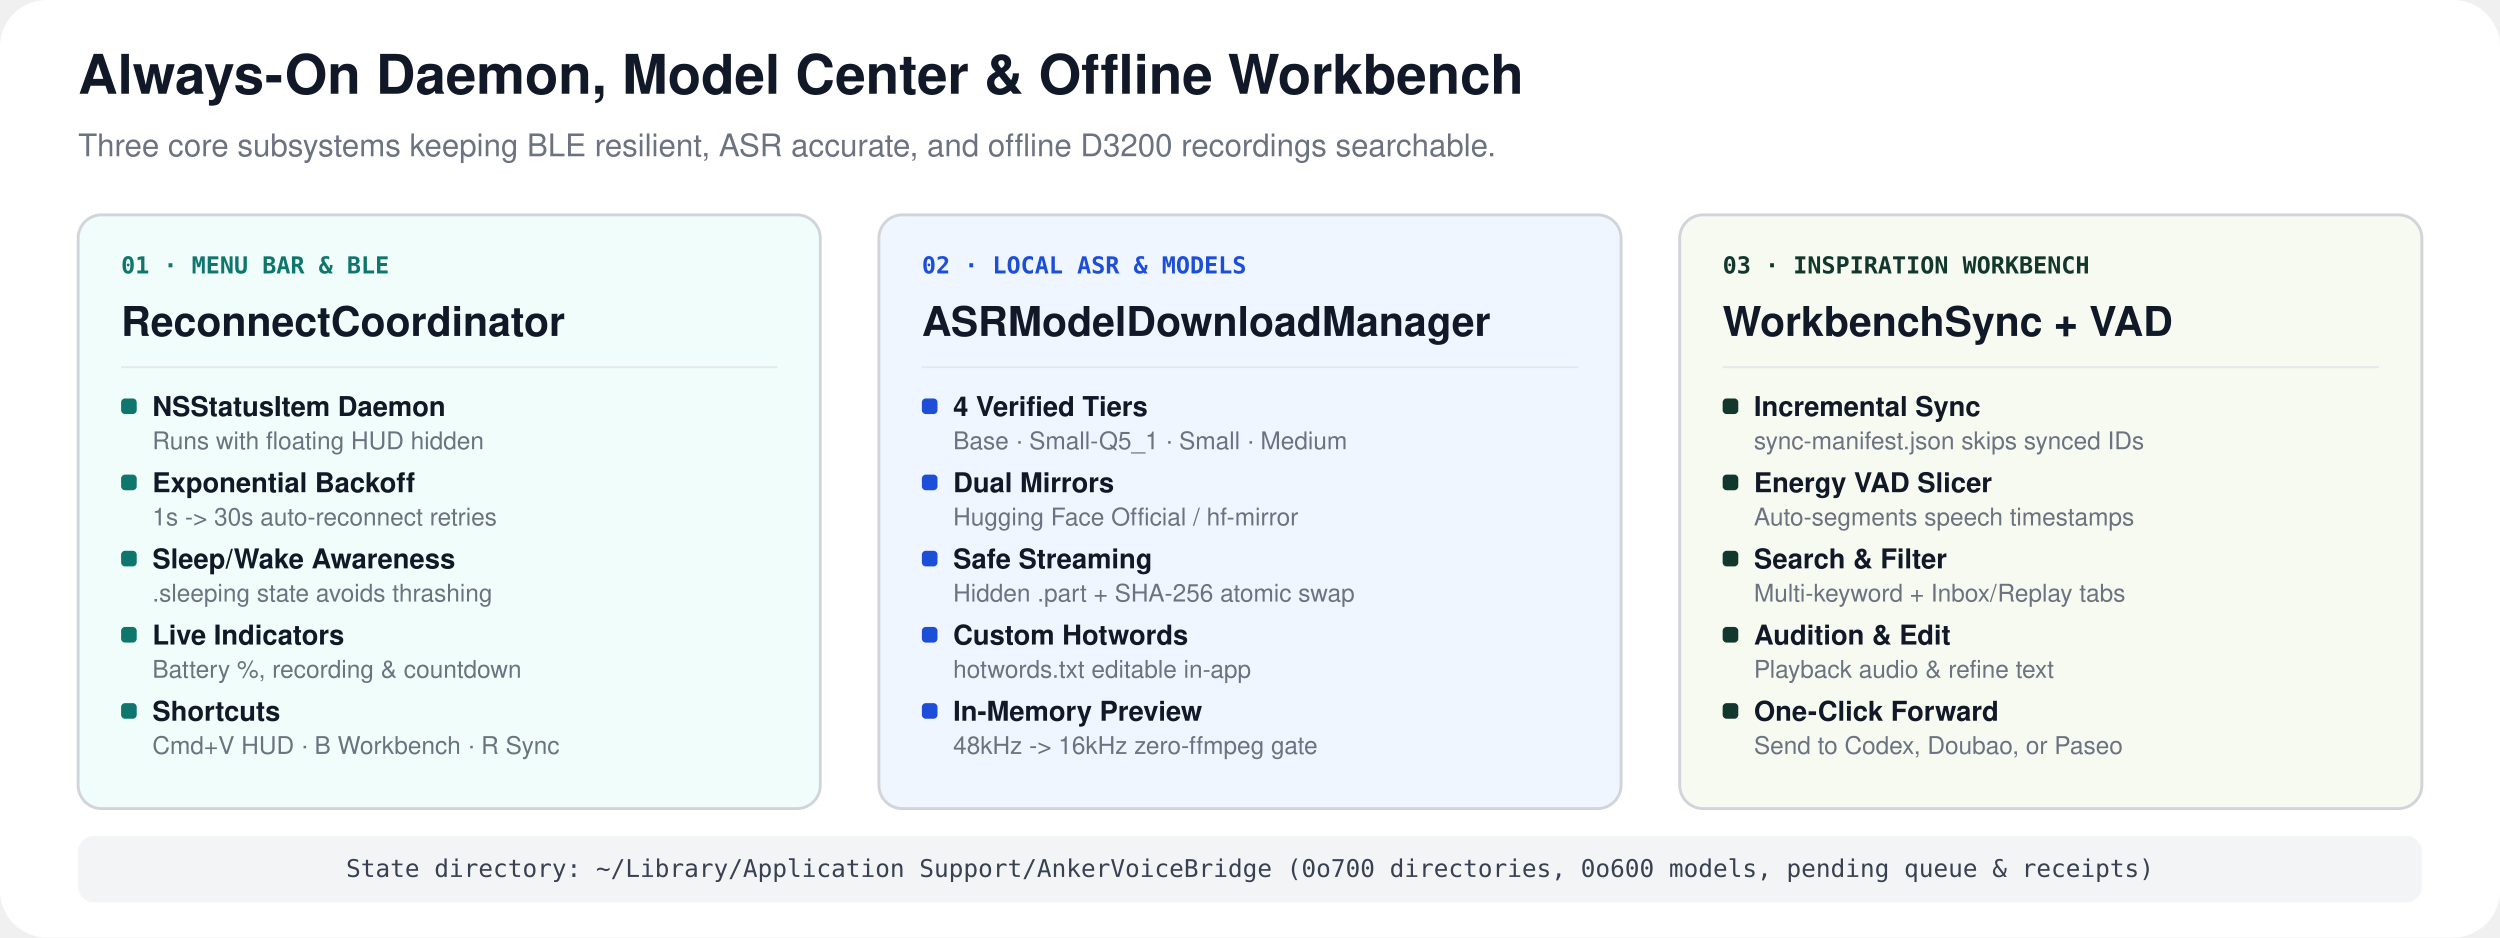
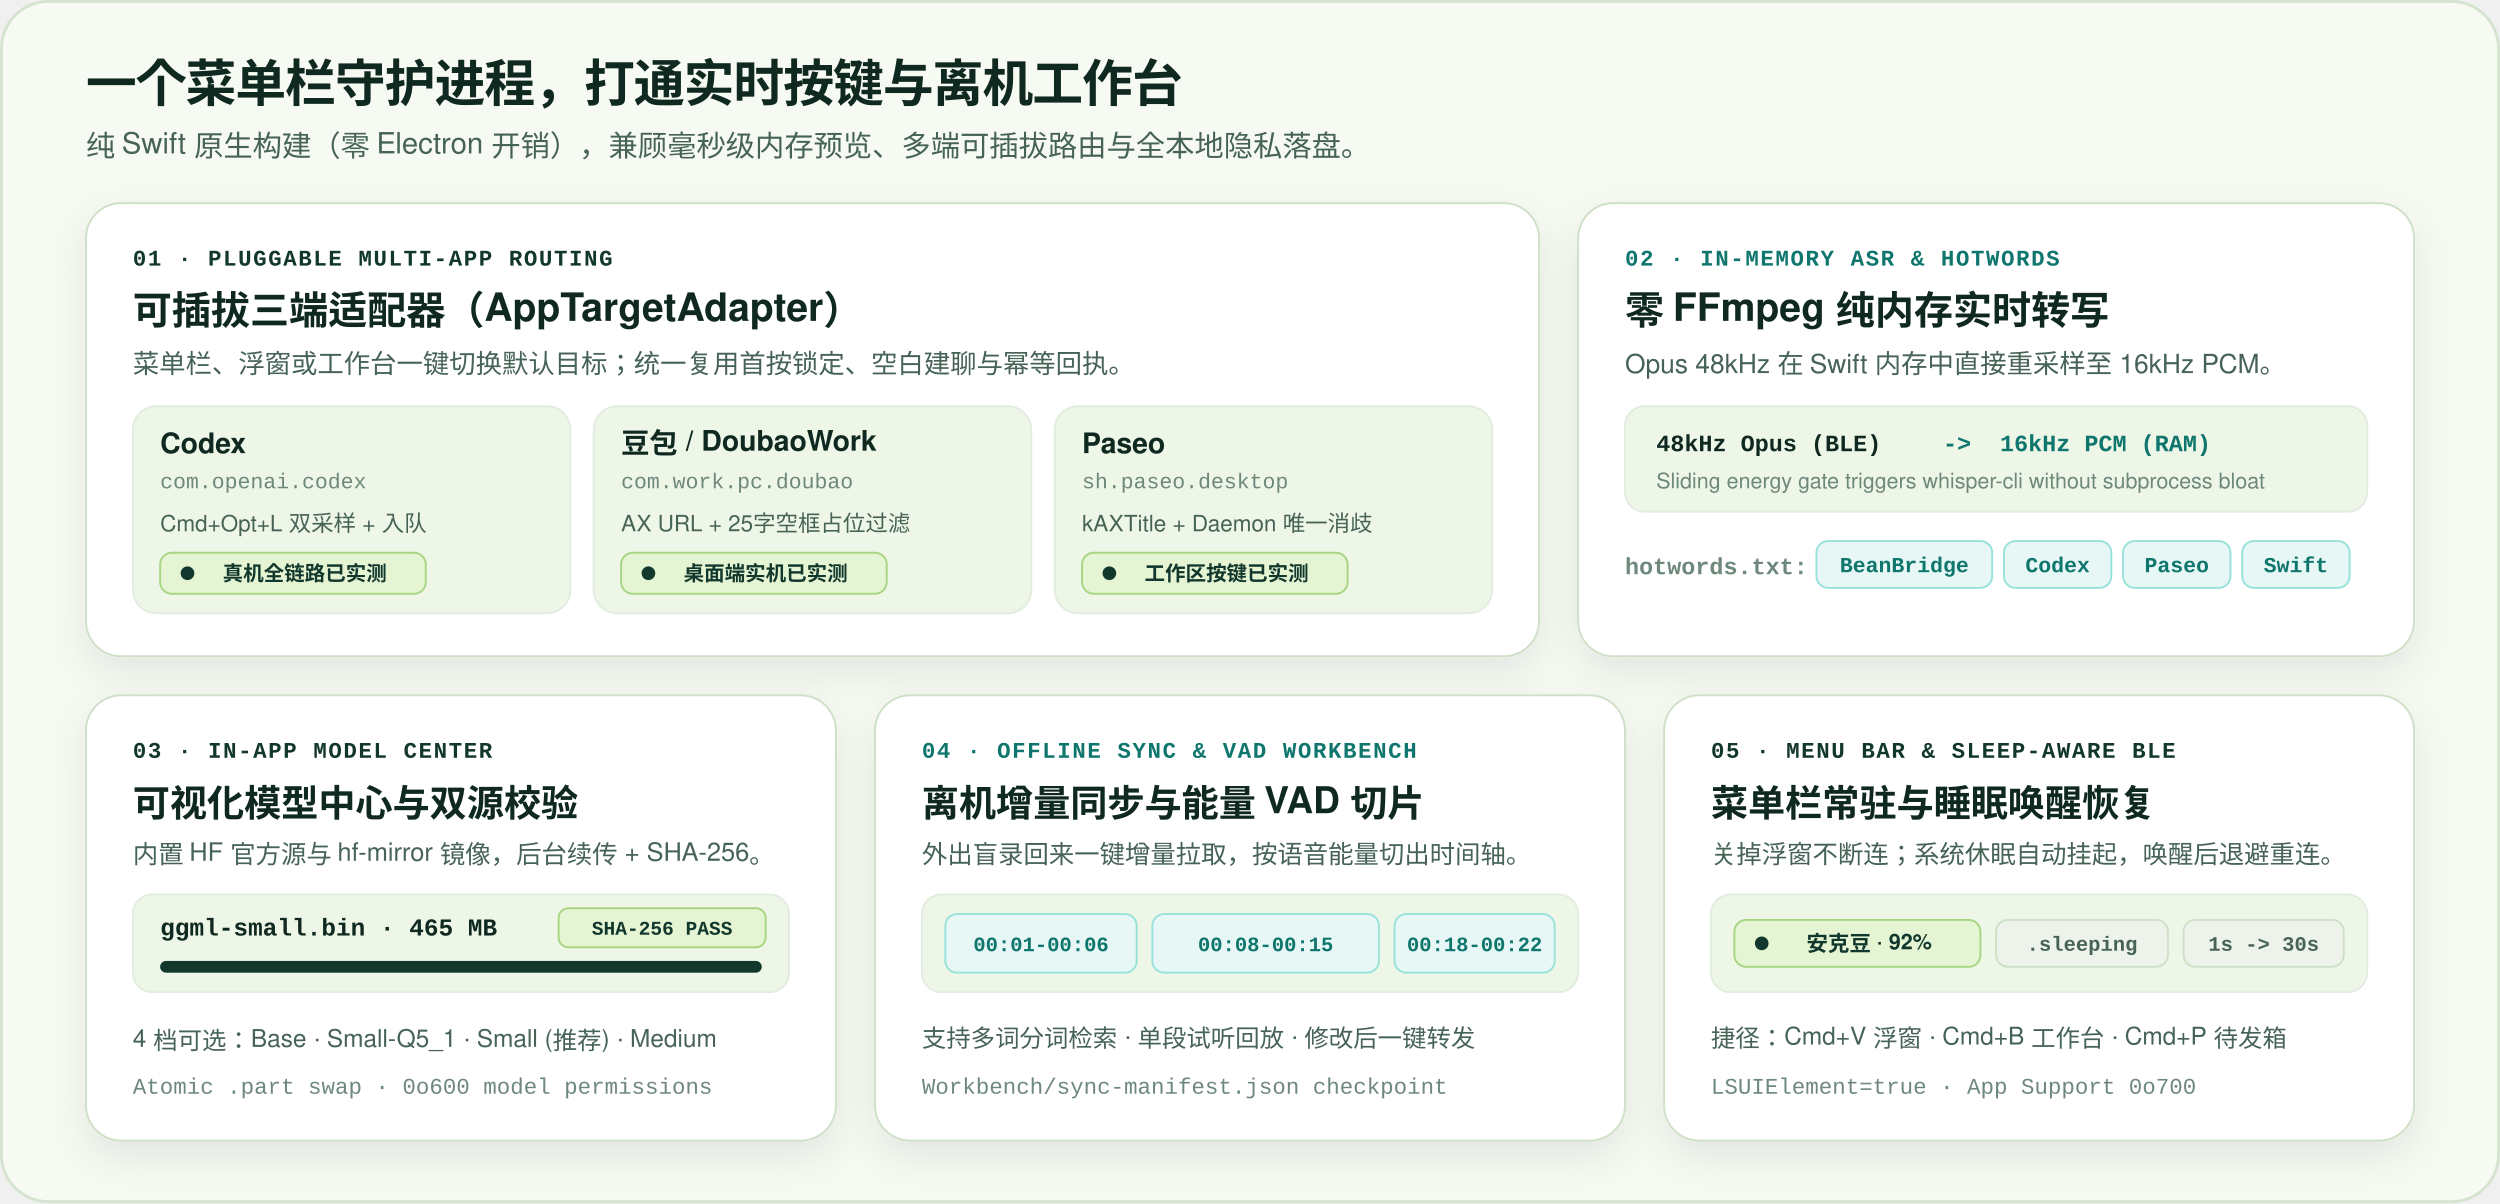
- <svg xmlns="http://www.w3.org/2000/svg" width="1280" height="480" viewBox="0 0 1280 480" role="img" aria-label="Menu bar daemon, ASR model center &amp; offline workbench pipeline">
-   <style>text{font-family:"Helvetica Neue",Helvetica,Arial,sans-serif} .mono{font-family:Menlo,Consolas,monospace}</style>
-   <rect width="1280" height="480" rx="24" fill="#FFFFFF" />
-   <text x="40" y="48" font-size="28" fill="#111827" font-weight="600" text-anchor="start">Always-On Daemon, Model Center &amp; Offline Workbench</text>
-   <text x="40" y="80" font-size="16" fill="#6B7280" font-weight="400" text-anchor="start">Three core subsystems keeping BLE resilient, ASR accurate, and offline D3200 recordings searchable.</text>
-   <rect x="40" y="110" width="380" height="304" rx="12" fill="#F0FDFA" stroke="#D1D5DB" stroke-width="1.5" />
-   <text x="62" y="140" font-size="12" fill="#0F766E" font-weight="600" text-anchor="start" class="mono">01 · MENU BAR &amp; BLE</text>
-   <text x="62" y="172" font-size="21" fill="#111827" font-weight="600" text-anchor="start">ReconnectCoordinator</text>
-   <line x1="62" y1="188" x2="398" y2="188" stroke="#E5E7EB" />
-   <rect x="62" y="204" width="8" height="8" rx="2" fill="#0F766E" />
-   <text x="78" y="213" font-size="14" fill="#111827" font-weight="600" text-anchor="start">NSStatusItem Daemon</text>
-   <text x="78" y="230" font-size="12.5" fill="#6B7280" font-weight="400" text-anchor="start">Runs with floating HUD hidden</text>
-   <rect x="62" y="243" width="8" height="8" rx="2" fill="#0F766E" />
-   <text x="78" y="252" font-size="14" fill="#111827" font-weight="600" text-anchor="start">Exponential Backoff</text>
-   <text x="78" y="269" font-size="12.5" fill="#6B7280" font-weight="400" text-anchor="start">1s -&gt; 30s auto-reconnect retries</text>
-   <rect x="62" y="282" width="8" height="8" rx="2" fill="#0F766E" />
-   <text x="78" y="291" font-size="14" fill="#111827" font-weight="600" text-anchor="start">Sleep/Wake Awareness</text>
-   <text x="78" y="308" font-size="12.5" fill="#6B7280" font-weight="400" text-anchor="start">.sleeping state avoids thrashing</text>
-   <rect x="62" y="321" width="8" height="8" rx="2" fill="#0F766E" />
-   <text x="78" y="330" font-size="14" fill="#111827" font-weight="600" text-anchor="start">Live Indicators</text>
-   <text x="78" y="347" font-size="12.5" fill="#6B7280" font-weight="400" text-anchor="start">Battery %, recording &amp; countdown</text>
-   <rect x="62" y="360" width="8" height="8" rx="2" fill="#0F766E" />
-   <text x="78" y="369" font-size="14" fill="#111827" font-weight="600" text-anchor="start">Shortcuts</text>
-   <text x="78" y="386" font-size="12.5" fill="#6B7280" font-weight="400" text-anchor="start">Cmd+V HUD · B Workbench · R Sync</text>
-   <rect x="450" y="110" width="380" height="304" rx="12" fill="#EFF6FF" stroke="#D1D5DB" stroke-width="1.5" />
-   <text x="472" y="140" font-size="12" fill="#1D4ED8" font-weight="600" text-anchor="start" class="mono">02 · LOCAL ASR &amp; MODELS</text>
-   <text x="472" y="172" font-size="21" fill="#111827" font-weight="600" text-anchor="start">ASRModelDownloadManager</text>
-   <line x1="472" y1="188" x2="808" y2="188" stroke="#E5E7EB" />
-   <rect x="472" y="204" width="8" height="8" rx="2" fill="#1D4ED8" />
-   <text x="488" y="213" font-size="14" fill="#111827" font-weight="600" text-anchor="start">4 Verified Tiers</text>
-   <text x="488" y="230" font-size="12.5" fill="#6B7280" font-weight="400" text-anchor="start">Base · Small-Q5_1 · Small · Medium</text>
-   <rect x="472" y="243" width="8" height="8" rx="2" fill="#1D4ED8" />
-   <text x="488" y="252" font-size="14" fill="#111827" font-weight="600" text-anchor="start">Dual Mirrors</text>
-   <text x="488" y="269" font-size="12.5" fill="#6B7280" font-weight="400" text-anchor="start">Hugging Face Official / hf-mirror</text>
-   <rect x="472" y="282" width="8" height="8" rx="2" fill="#1D4ED8" />
-   <text x="488" y="291" font-size="14" fill="#111827" font-weight="600" text-anchor="start">Safe Streaming</text>
-   <text x="488" y="308" font-size="12.5" fill="#6B7280" font-weight="400" text-anchor="start">Hidden .part + SHA-256 atomic swap</text>
-   <rect x="472" y="321" width="8" height="8" rx="2" fill="#1D4ED8" />
-   <text x="488" y="330" font-size="14" fill="#111827" font-weight="600" text-anchor="start">Custom Hotwords</text>
-   <text x="488" y="347" font-size="12.5" fill="#6B7280" font-weight="400" text-anchor="start">hotwords.txt editable in-app</text>
-   <rect x="472" y="360" width="8" height="8" rx="2" fill="#1D4ED8" />
-   <text x="488" y="369" font-size="14" fill="#111827" font-weight="600" text-anchor="start">In-Memory Preview</text>
-   <text x="488" y="386" font-size="12.5" fill="#6B7280" font-weight="400" text-anchor="start">48kHz -&gt; 16kHz zero-ffmpeg gate</text>
-   <rect x="860" y="110" width="380" height="304" rx="12" fill="#F6FAF0" stroke="#D1D5DB" stroke-width="1.5" />
-   <text x="882" y="140" font-size="12" fill="#12372D" font-weight="600" text-anchor="start" class="mono">03 · INSPIRATION WORKBENCH</text>
-   <text x="882" y="172" font-size="21" fill="#111827" font-weight="600" text-anchor="start">WorkbenchSync + VAD</text>
-   <line x1="882" y1="188" x2="1218" y2="188" stroke="#E5E7EB" />
-   <rect x="882" y="204" width="8" height="8" rx="2" fill="#12372D" />
-   <text x="898" y="213" font-size="14" fill="#111827" font-weight="600" text-anchor="start">Incremental Sync</text>
-   <text x="898" y="230" font-size="12.5" fill="#6B7280" font-weight="400" text-anchor="start">sync-manifest.json skips synced IDs</text>
-   <rect x="882" y="243" width="8" height="8" rx="2" fill="#12372D" />
-   <text x="898" y="252" font-size="14" fill="#111827" font-weight="600" text-anchor="start">Energy VAD Slicer</text>
-   <text x="898" y="269" font-size="12.5" fill="#6B7280" font-weight="400" text-anchor="start">Auto-segments speech timestamps</text>
-   <rect x="882" y="282" width="8" height="8" rx="2" fill="#12372D" />
-   <text x="898" y="291" font-size="14" fill="#111827" font-weight="600" text-anchor="start">Search &amp; Filter</text>
-   <text x="898" y="308" font-size="12.5" fill="#6B7280" font-weight="400" text-anchor="start">Multi-keyword + Inbox/Replay tabs</text>
-   <rect x="882" y="321" width="8" height="8" rx="2" fill="#12372D" />
-   <text x="898" y="330" font-size="14" fill="#111827" font-weight="600" text-anchor="start">Audition &amp; Edit</text>
-   <text x="898" y="347" font-size="12.5" fill="#6B7280" font-weight="400" text-anchor="start">Playback audio &amp; refine text</text>
-   <rect x="882" y="360" width="8" height="8" rx="2" fill="#12372D" />
-   <text x="898" y="369" font-size="14" fill="#111827" font-weight="600" text-anchor="start">One-Click Forward</text>
-   <text x="898" y="386" font-size="12.5" fill="#6B7280" font-weight="400" text-anchor="start">Send to Codex, Doubao, or Paseo</text>
-   <rect x="40" y="428" width="1200" height="34" rx="8" fill="#F3F4F6" />
-   <text x="640" y="449" font-size="12.5" fill="#374151" font-weight="500" text-anchor="middle" class="mono">State directory: ~/Library/Application Support/AnkerVoiceBridge (0o700 directories, 0o600 models, pending queue &amp; receipts)</text>
+ <svg xmlns="http://www.w3.org/2000/svg" width="1280" height="616" viewBox="0 0 1280 616" role="img" aria-label="BeanBridge 核心能力矩阵">
+   <style>text{font-family:-apple-system,BlinkMacSystemFont,"SF Pro Display","Segoe UI","PingFang SC","Hiragino Sans GB","Microsoft YaHei",Helvetica,Arial,sans-serif} .mono{font-family:"SF Mono",Menlo,Monaco,Consolas,"Liberation Mono",monospace} </style>
+   <rect x="0.75" y="0.75" width="1278.5" height="614.5" rx="24" fill="#F6FAF3" stroke="#D5E4CF" stroke-width="1.5" />
+   <defs>
+     <filter id="cardShadow" x="-8%" y="-8%" width="116%" height="120%">
+       <feDropShadow dx="0" dy="8" stdDeviation="10" flood-color="#04110D" flood-opacity="0.08" />
+     </filter>
+     <linearGradient id="beanGrad" x1="0" y1="0" x2="1" y2="1">
+       <stop offset="0%" stop-color="#285948" />
+       <stop offset="55%" stop-color="#14382D" />
+       <stop offset="100%" stop-color="#0A1F19" />
+     </linearGradient>
+     <linearGradient id="metalRim" x1="0" y1="0" x2="1" y2="1">
+       <stop offset="0%" stop-color="#D7E2DC" />
+       <stop offset="50%" stop-color="#7C9087" />
+       <stop offset="100%" stop-color="#C8D6CE" />
+     </linearGradient>
+   </defs>
+   <text x="44" y="52" font-size="26" fill="#0F2921" font-weight="700" text-anchor="start" letter-spacing="-0.5">一个菜单栏守护进程，打通实时按键与离机工作台</text>
+   <text x="44" y="80" font-size="15" fill="#466356" font-weight="400" text-anchor="start">纯 Swift 原生构建（零 Electron 开销），兼顾毫秒级内存预览、多端可插拔路由与全本地隐私落盘。</text>
+   <rect x="44" y="104" width="744" height="232" rx="18" fill="#FFFFFF" stroke="#CFE0C8" filter="url(#cardShadow)" />
+   <text x="68" y="136" font-size="11.5" fill="#12372D" font-weight="700" text-anchor="start" class="mono" letter-spacing="0.8">01 · PLUGGABLE MULTI-APP ROUTING</text>
+   <text x="68" y="166" font-size="20" fill="#0F2921" font-weight="700" text-anchor="start">可插拔三端适配器（AppTargetAdapter）</text>
+   <text x="68" y="191" font-size="13.5" fill="#466356" font-weight="400" text-anchor="start">菜单栏、浮窗或工作台一键切换默认目标；统一复用首按锁定、空白建聊与幂等回执。</text>
+   <rect x="68" y="208" width="224" height="106" rx="12" fill="#EEF6E8" stroke="#E2EDE0" />
+   <text x="82" y="232" font-size="14.5" fill="#0F2921" font-weight="700" text-anchor="start">Codex</text>
+   <text x="82" y="250" font-size="11" fill="#6E887B" font-weight="500" text-anchor="start" class="mono">com.openai.codex</text>
+   <text x="82" y="272" font-size="11.5" fill="#466356" font-weight="500" text-anchor="start">Cmd+Opt+L 双采样 + 入队</text>
+   <rect x="82" y="283" width="136" height="21" rx="6" fill="#E5F5D3" stroke="#A8D582" stroke-width="1" />
+   <circle cx="96" cy="293.5" r="3.5" fill="#12372D" />
+   <text x="156.0" y="297.28" font-size="10.5" fill="#12372D" font-weight="700" text-anchor="middle">真机全链路已实测</text>
+   <rect x="304" y="208" width="224" height="106" rx="12" fill="#EEF6E8" stroke="#E2EDE0" />
+   <text x="318" y="232" font-size="14.5" fill="#0F2921" font-weight="700" text-anchor="start">豆包 / DoubaoWork</text>
+   <text x="318" y="250" font-size="11" fill="#6E887B" font-weight="500" text-anchor="start" class="mono">com.work.pc.doubao</text>
+   <text x="318" y="272" font-size="11.5" fill="#466356" font-weight="500" text-anchor="start">AX URL + 25字空框占位过滤</text>
+   <rect x="318" y="283" width="136" height="21" rx="6" fill="#E5F5D3" stroke="#A8D582" stroke-width="1" />
+   <circle cx="332" cy="293.5" r="3.5" fill="#12372D" />
+   <text x="392.0" y="297.28" font-size="10.5" fill="#12372D" font-weight="700" text-anchor="middle">桌面端实机已实测</text>
+   <rect x="540" y="208" width="224" height="106" rx="12" fill="#EEF6E8" stroke="#E2EDE0" />
+   <text x="554" y="232" font-size="14.5" fill="#0F2921" font-weight="700" text-anchor="start">Paseo</text>
+   <text x="554" y="250" font-size="11" fill="#6E887B" font-weight="500" text-anchor="start" class="mono">sh.paseo.desktop</text>
+   <text x="554" y="272" font-size="11.5" fill="#466356" font-weight="500" text-anchor="start">kAXTitle + Daemon 唯一消歧</text>
+   <rect x="554" y="283" width="136" height="21" rx="6" fill="#E5F5D3" stroke="#A8D582" stroke-width="1" />
+   <circle cx="568" cy="293.5" r="3.5" fill="#12372D" />
+   <text x="628.0" y="297.28" font-size="10.5" fill="#12372D" font-weight="700" text-anchor="middle">工作区按键已实测</text>
+   <rect x="808" y="104" width="428" height="232" rx="18" fill="#FFFFFF" stroke="#CFE0C8" filter="url(#cardShadow)" />
+   <text x="832" y="136" font-size="11.5" fill="#0F766E" font-weight="700" text-anchor="start" class="mono" letter-spacing="0.8">02 · IN-MEMORY ASR &amp; HOTWORDS</text>
+   <text x="832" y="166" font-size="20" fill="#0F2921" font-weight="700" text-anchor="start">零 FFmpeg 纯内存实时转写</text>
+   <text x="832" y="191" font-size="13.5" fill="#466356" font-weight="400" text-anchor="start">Opus 48kHz 在 Swift 内存中直接重采样至 16kHz PCM。</text>
+   <rect x="832" y="208" width="380" height="54" rx="10" fill="#EEF6E8" stroke="#E2EDE0" />
+   <text x="848" y="231" font-size="12" fill="#0F2921" font-weight="600" text-anchor="start" class="mono">48kHz Opus (BLE)</text>
+   <text x="1002" y="231" font-size="12" fill="#0F766E" font-weight="700" text-anchor="middle" class="mono">-&gt;</text>
+   <text x="1024" y="231" font-size="12" fill="#0F766E" font-weight="700" text-anchor="start" class="mono">16kHz PCM (RAM)</text>
+   <text x="848" y="250" font-size="11" fill="#6E887B" font-weight="400" text-anchor="start">Sliding energy gate triggers whisper-cli without subprocess bloat</text>
+   <text x="832" y="294" font-size="12" fill="#6E887B" font-weight="600" text-anchor="start" class="mono">hotwords.txt:</text>
+   <rect x="930" y="277" width="90" height="24" rx="6" fill="#E6F7F5" stroke="#99E2DA" stroke-width="1" />
+   <text x="975.0" y="292.96" font-size="11" fill="#0F766E" font-weight="600" text-anchor="middle" class="mono">BeanBridge</text>
+   <rect x="1026" y="277" width="55" height="24" rx="6" fill="#E6F7F5" stroke="#99E2DA" stroke-width="1" />
+   <text x="1053.5" y="292.96" font-size="11" fill="#0F766E" font-weight="600" text-anchor="middle" class="mono">Codex</text>
+   <rect x="1087" y="277" width="55" height="24" rx="6" fill="#E6F7F5" stroke="#99E2DA" stroke-width="1" />
+   <text x="1114.5" y="292.96" font-size="11" fill="#0F766E" font-weight="600" text-anchor="middle" class="mono">Paseo</text>
+   <rect x="1148" y="277" width="55" height="24" rx="6" fill="#E6F7F5" stroke="#99E2DA" stroke-width="1" />
+   <text x="1175.5" y="292.96" font-size="11" fill="#0F766E" font-weight="600" text-anchor="middle" class="mono">Swift</text>
+   <rect x="44" y="356" width="384" height="228" rx="18" fill="#FFFFFF" stroke="#CFE0C8" filter="url(#cardShadow)" />
+   <text x="68" y="388" font-size="11.5" fill="#12372D" font-weight="700" text-anchor="start" class="mono" letter-spacing="0.8">03 · IN-APP MODEL CENTER</text>
+   <text x="68" y="418" font-size="19" fill="#0F2921" font-weight="700" text-anchor="start">可视化模型中心与双源校验</text>
+   <text x="68" y="442" font-size="13" fill="#466356" font-weight="400" text-anchor="start">内置 HF 官方源与 hf-mirror 镜像，后台续传 + SHA-256。</text>
+   <rect x="68" y="458" width="336" height="50" rx="10" fill="#EEF6E8" stroke="#E2EDE0" />
+   <text x="82" y="479" font-size="12.5" fill="#0F2921" font-weight="700" text-anchor="start" class="mono">ggml-small.bin · 465 MB</text>
+   <rect x="286" y="465" width="106" height="20" rx="5" fill="#E5F5D3" stroke="#A8D582" stroke-width="1" />
+   <text x="339.0" y="478.6" font-size="10" fill="#12372D" font-weight="700" text-anchor="middle" class="mono">SHA-256 PASS</text>
+   <rect x="82" y="492" width="308" height="6" rx="3" fill="#E2EDE0" />
+   <rect x="82" y="492" width="308" height="6" rx="3" fill="#12372D" />
+   <text x="68" y="536" font-size="12.5" fill="#466356" font-weight="500" text-anchor="start">4 档可选：Base · Small-Q5_1 · Small (推荐) · Medium</text>
+   <text x="68" y="560" font-size="11.5" fill="#6E887B" font-weight="500" text-anchor="start" class="mono">Atomic .part swap · 0o600 model permissions</text>
+   <rect x="448" y="356" width="384" height="228" rx="18" fill="#FFFFFF" stroke="#CFE0C8" filter="url(#cardShadow)" />
+   <text x="472" y="388" font-size="11.5" fill="#0F766E" font-weight="700" text-anchor="start" class="mono" letter-spacing="0.8">04 · OFFLINE SYNC &amp; VAD WORKBENCH</text>
+   <text x="472" y="418" font-size="19" fill="#0F2921" font-weight="700" text-anchor="start">离机增量同步与能量 VAD 切片</text>
+   <text x="472" y="442" font-size="13" fill="#466356" font-weight="400" text-anchor="start">外出盲录回来一键增量拉取，按语音能量切出时间轴。</text>
+   <rect x="472" y="458" width="336" height="50" rx="10" fill="#EEF6E8" stroke="#E2EDE0" />
+   <rect x="484" y="468" width="98" height="30" rx="6" fill="#E6F7F5" stroke="#99E2DA" />
+   <text x="533.0" y="487" font-size="10.5" fill="#0F766E" font-weight="700" text-anchor="middle" class="mono">00:01-00:06</text>
+   <rect x="590" y="468" width="116" height="30" rx="6" fill="#E6F7F5" stroke="#99E2DA" />
+   <text x="648.0" y="487" font-size="10.5" fill="#0F766E" font-weight="700" text-anchor="middle" class="mono">00:08-00:15</text>
+   <rect x="714" y="468" width="82" height="30" rx="6" fill="#E6F7F5" stroke="#99E2DA" />
+   <text x="755.0" y="487" font-size="10.5" fill="#0F766E" font-weight="700" text-anchor="middle" class="mono">00:18-00:22</text>
+   <text x="472" y="536" font-size="12.5" fill="#466356" font-weight="500" text-anchor="start">支持多词分词检索 · 单段试听回放 · 修改后一键转发</text>
+   <text x="472" y="560" font-size="11.5" fill="#6E887B" font-weight="500" text-anchor="start" class="mono">Workbench/sync-manifest.json checkpoint</text>
+   <rect x="852" y="356" width="384" height="228" rx="18" fill="#FFFFFF" stroke="#CFE0C8" filter="url(#cardShadow)" />
+   <text x="876" y="388" font-size="11.5" fill="#12372D" font-weight="700" text-anchor="start" class="mono" letter-spacing="0.8">05 · MENU BAR &amp; SLEEP-AWARE BLE</text>
+   <text x="876" y="418" font-size="19" fill="#0F2921" font-weight="700" text-anchor="start">菜单栏常驻与睡眠唤醒恢复</text>
+   <text x="876" y="442" font-size="13" fill="#466356" font-weight="400" text-anchor="start">关掉浮窗不断连；系统休眠自动挂起，唤醒后退避重连。</text>
+   <rect x="876" y="458" width="336" height="50" rx="10" fill="#EEF6E8" stroke="#E2EDE0" />
+   <rect x="888" y="471" width="126" height="24" rx="6" fill="#E5F5D3" stroke="#A8D582" stroke-width="1" />
+   <circle cx="902" cy="483.0" r="3.5" fill="#12372D" />
+   <text x="957.0" y="486.96" font-size="11" fill="#12372D" font-weight="700" text-anchor="middle">安克豆 · 92%</text>
+   <rect x="1022" y="471" width="88" height="24" rx="6" fill="#EDF3EA" stroke="#CFE0C8" stroke-width="1" />
+   <text x="1066.0" y="486.78" font-size="10.5" fill="#466356" font-weight="600" text-anchor="middle" class="mono">.sleeping</text>
+   <rect x="1118" y="471" width="82" height="24" rx="6" fill="#EDF3EA" stroke="#CFE0C8" stroke-width="1" />
+   <text x="1159.0" y="486.78" font-size="10.5" fill="#466356" font-weight="600" text-anchor="middle" class="mono">1s -&gt; 30s</text>
+   <text x="876" y="536" font-size="12.5" fill="#466356" font-weight="500" text-anchor="start">捷径：Cmd+V 浮窗 · Cmd+B 工作台 · Cmd+P 待发箱</text>
+   <text x="876" y="560" font-size="11.5" fill="#6E887B" font-weight="500" text-anchor="start" class="mono">LSUIElement=true · App Support 0o700</text>
</svg>
